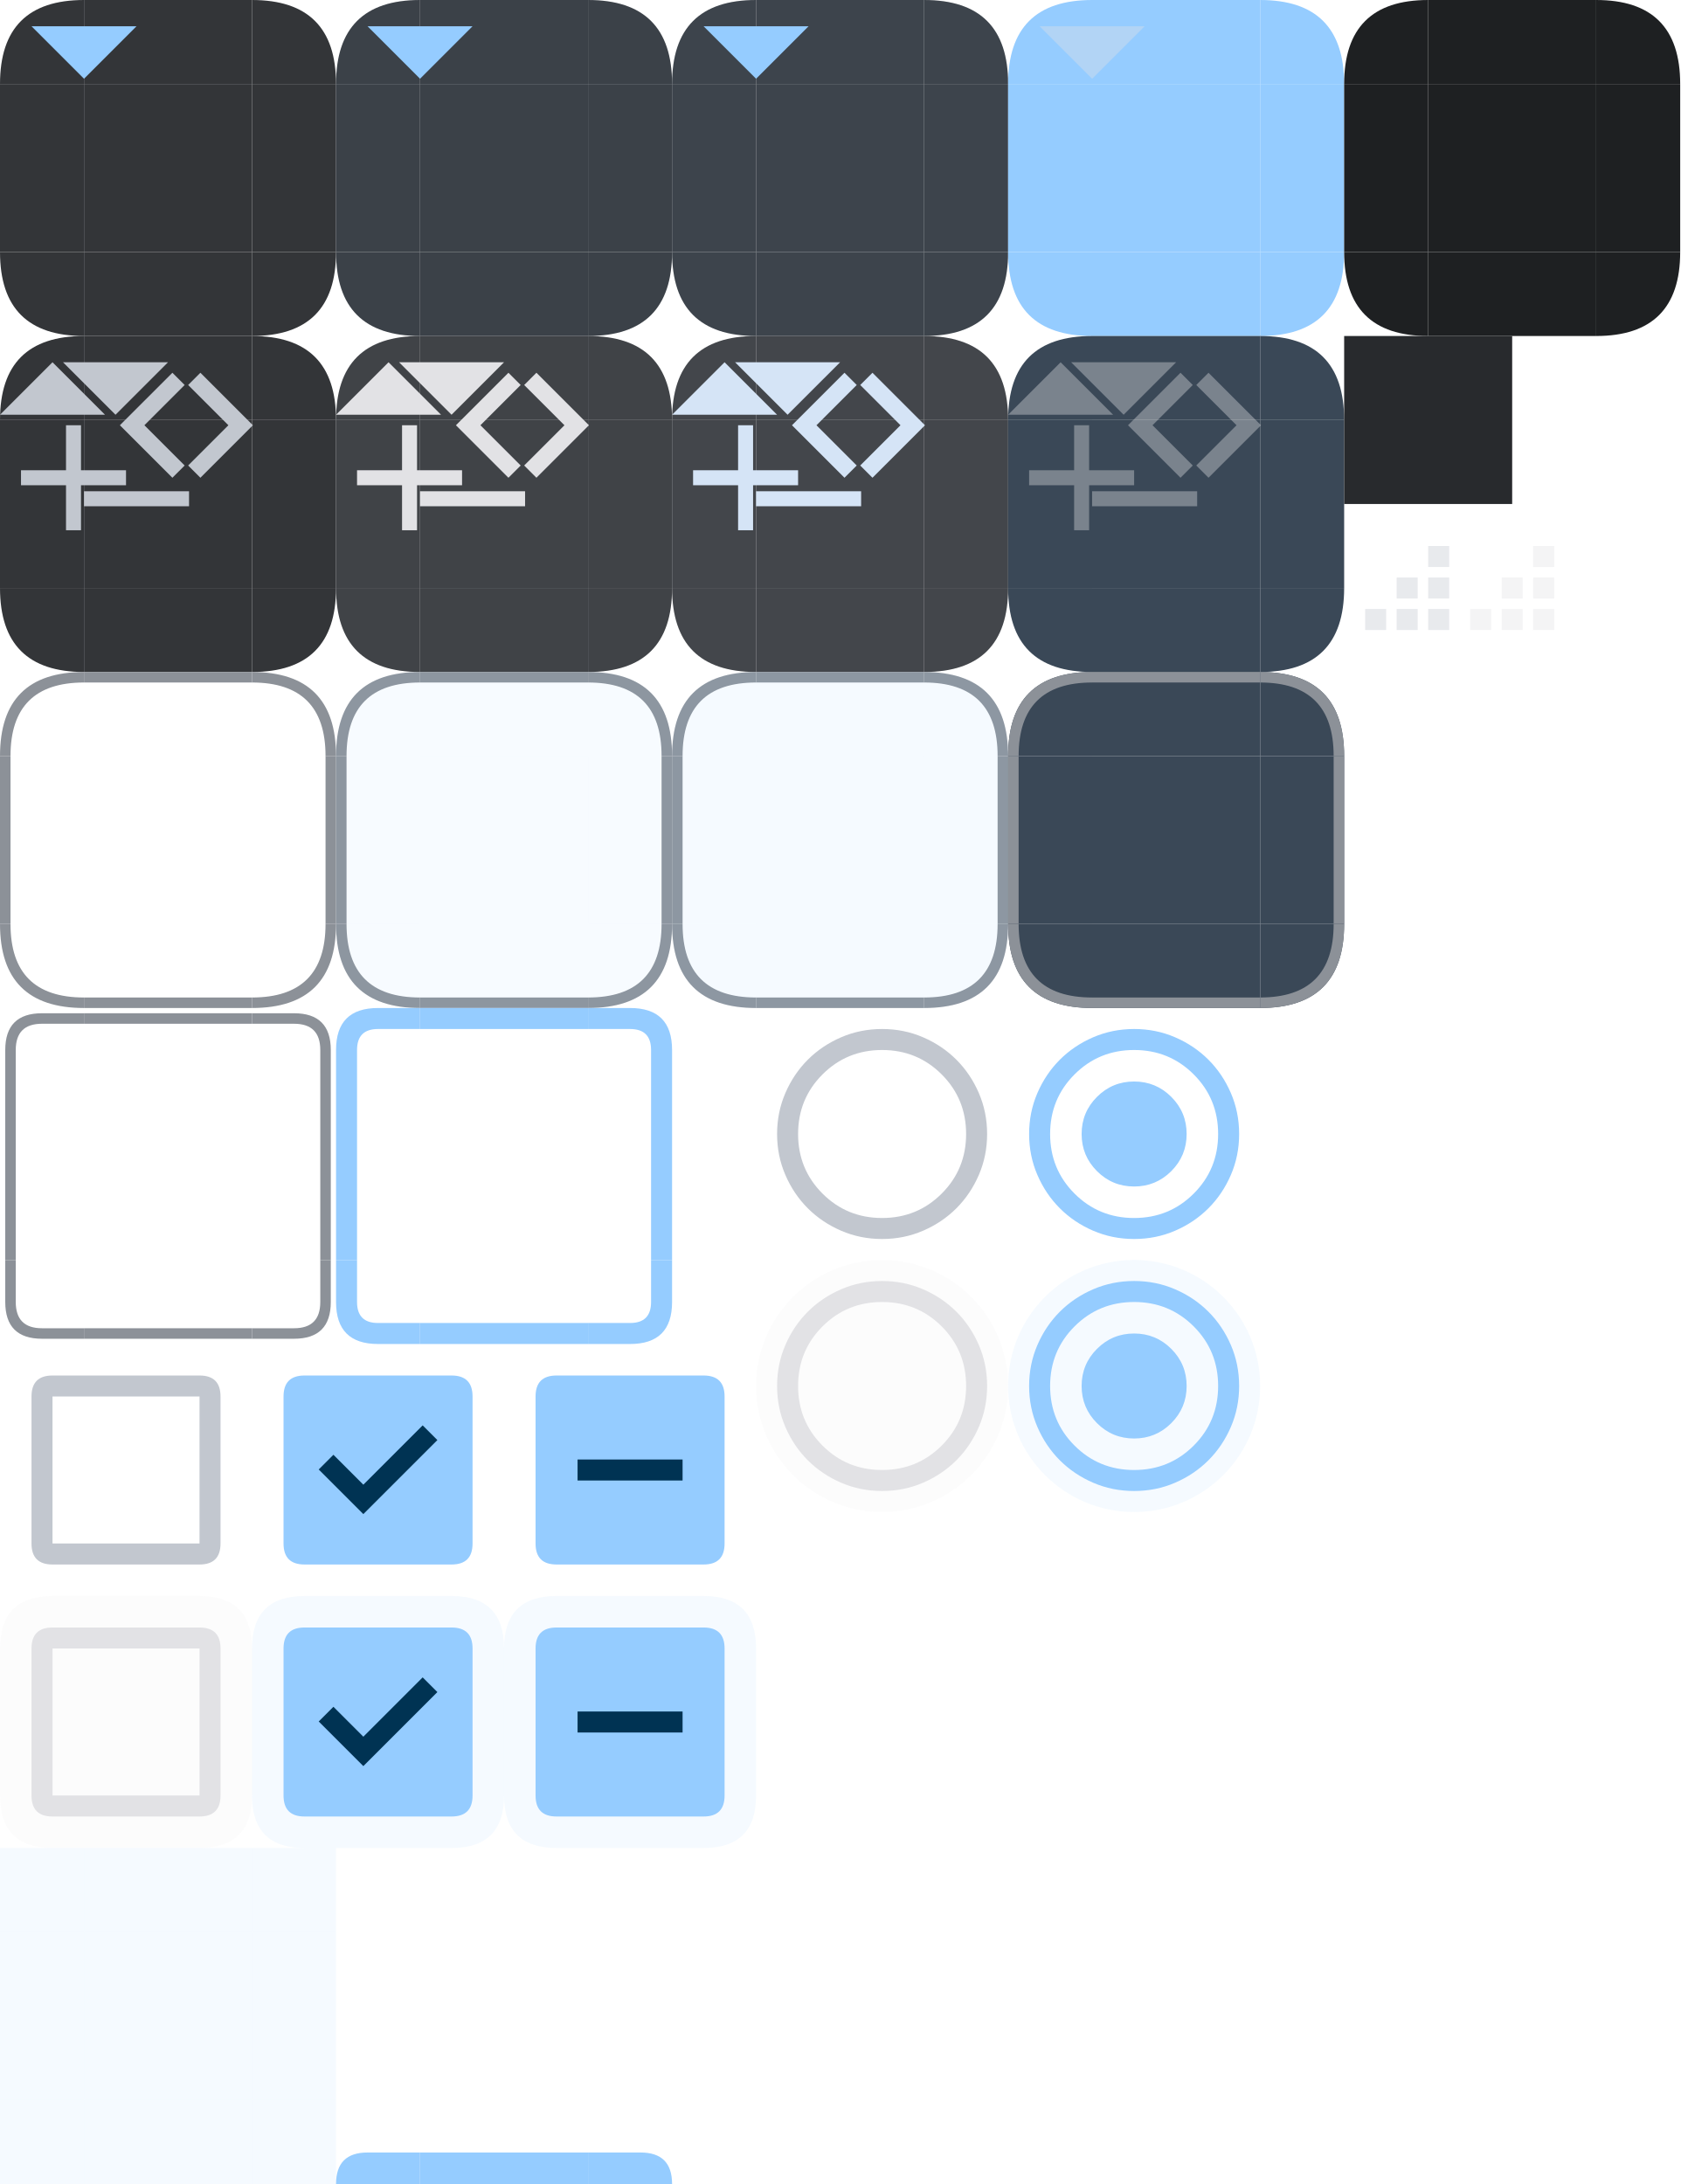
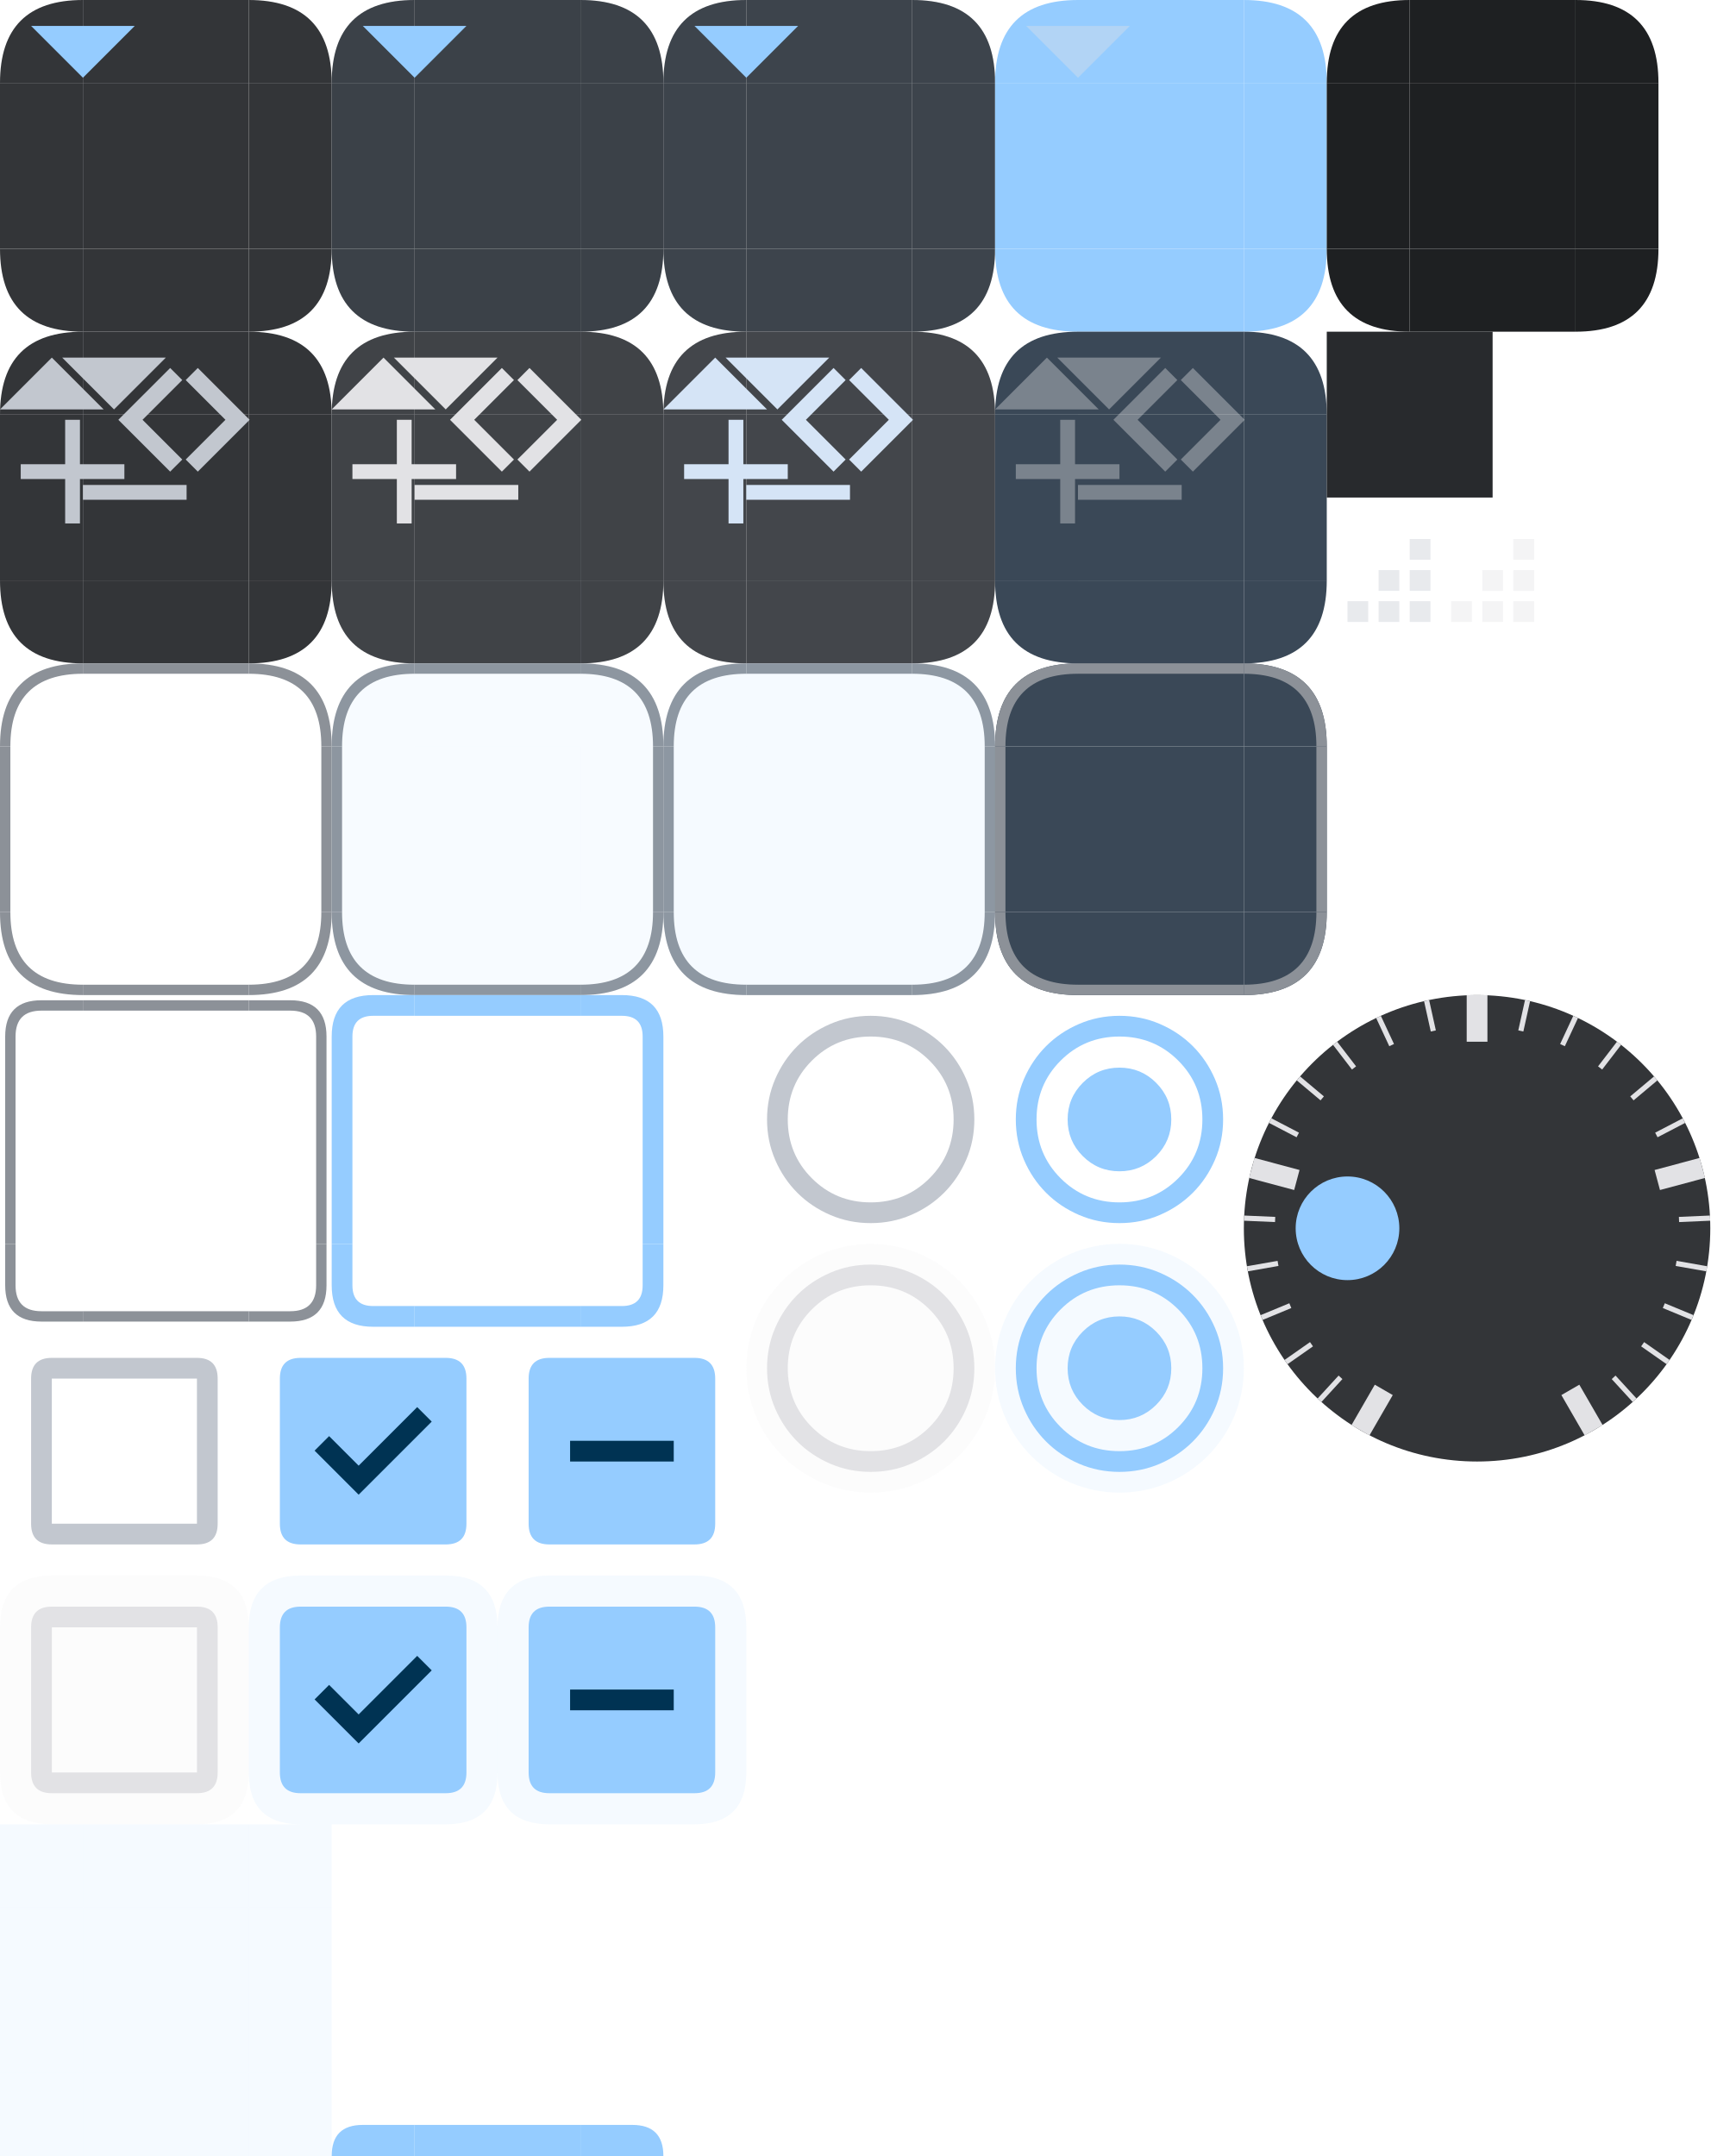
- <svg xmlns="http://www.w3.org/2000/svg" width="160" height="208" viewBox="0 0 160 208">
+ <svg xmlns="http://www.w3.org/2000/svg" width="165" height="208" viewBox="0 0 165 208">
  <defs>
    <style>
      .pri {
        fill: #95ccff;
      }

      .on-pri {
        fill: #003353;
      }

      .sec-cont {
        fill: #3a4857;
      }

      .on-sec-cont {
        fill: #d5e4f6;
      }

      .surf {
        fill: #121416
      }

      .surf-cont {
        fill: #1e2022;
      }

      .surf-cont-high {
        fill: #282a2d;
      }

      .surf-cont-highest {
        fill: #333538;
      }

      .on-surf {
        fill: #e2e2e5;
      }

      .on-surf-var {
        fill: #c2c7cf;
      }

      .outline {
        fill: #8c9198;
      }

      .outline-var {
        fill: #42474e
      }

      .disabled-back {
        fill: #e2e2e5;
        opacity: 0.12;
      }

      .disabled-text {
        fill: #e2e2e5;
        opacity: 0.38;
      }
    </style>
    <path id="r-8-tl" d="M 0,8 q 0,-8 8,-8 v 8 Z" />
    <rect id="sq-8-tl" width="8" height="8" />
    <rect id="sq-8-t" width="16" height="8" x="8" />
    <path id="r-8-tr" d="M 32,8 q 0,-8 -8,-8 v 8 Z" />
    <rect id="sq-8-tr" width="8" height="8" x="24" />
    <rect id="sq-8-l" width="8" height="16" y="8" />
    <rect id="sq-8-c" width="16" height="16" x="8" y="8" />
    <rect id="sq-8-r" width="8" height="16" x="24" y="8" />
    <path id="r-8-bl" d="M 0,24 q 0,8 8,8 v -8 Z" />
    <rect id="sq-8-bl" width="8" height="8" y="24" />
    <rect id="sq-8-b" width="16" height="8" x="8" y="24" />
    <path id="r-8-br" d="M 32,24 q 0,8 -8,8 v -8 Z" />
    <rect id="sq-8-br" width="8" height="8" x="24" y="24" />
    <rect id="icon-box" width="10" height="10" opacity="0" />
    <path id="add" d="M 4.286,5.714 H 0 V 4.286 H 4.286 V 0 H 5.714 V 4.286 H 10 V 5.714 H 5.714 V 10 H 4.286 Z" />
    <path id="down" d="M 5,7.5 0,2.5 h 10 z" />
    <path id="left" d="M 6.917,10 1.917,5 6.917,0 8.084,1.166 l -3.834,3.834 3.834,3.834 z" />
    <path id="minus" d="M -0.002,5.715 V 4.286 H 10.002 v 1.429 z" />
    <path id="right" d="M 5.75,5 1.917,1.167 3.083,0 l 5,5 -5,5 -1.167,-1.167 z" />
    <path id="up" d="m 0,7.5 5,-5 5,5 z" />
    <path id="radio-unchk" d="M 12,22 Q 9.925,22 8.1,21.213 6.275,20.425 4.925,19.075 3.575,17.725 2.788,15.9 2,14.075 2,12 2,9.925 2.788,8.1 3.575,6.275 4.925,4.925 6.275,3.575 8.1,2.788 9.925,2 12,2 14.075,2 15.9,2.788 17.725,3.575 19.075,4.925 20.425,6.275 21.213,8.1 22,9.925 22,12 q 0,2.075 -0.788,3.9 -0.788,1.825 -2.138,3.175 -1.35,1.35 -3.175,2.138 Q 14.075,22 12,22 Z m 0,-2 q 3.35,0 5.675,-2.325 Q 20,15.35 20,12 20,8.65 17.675,6.325 15.35,4 12,4 8.65,4 6.325,6.325 4,8.65 4,12 4,15.35 6.325,17.675 8.65,20 12,20 Z m 0,-8 z" />
    <path id="radio-chk" d="m 12,17 q 2.075,0 3.538,-1.463 Q 17,14.075 17,12 17,9.925 15.538,8.463 14.075,7 12,7 9.925,7 8.463,8.463 7,9.925 7,12 7,14.075 8.463,15.538 9.925,17 12,17 Z m 0,5 Q 9.925,22 8.1,21.213 6.275,20.425 4.925,19.075 3.575,17.725 2.788,15.9 2,14.075 2,12 2,9.925 2.788,8.1 3.575,6.275 4.925,4.925 6.275,3.575 8.1,2.788 9.925,2 12,2 14.075,2 15.9,2.788 17.725,3.575 19.075,4.925 20.425,6.275 21.213,8.1 22,9.925 22,12 q 0,2.075 -0.788,3.9 -0.788,1.825 -2.138,3.175 -1.35,1.35 -3.175,2.138 Q 14.075,22 12,22 Z m 0,-2 q 3.35,0 5.675,-2.325 Q 20,15.35 20,12 20,8.65 17.675,6.325 15.35,4 12,4 8.65,4 6.325,6.325 4,8.65 4,12 4,15.35 6.325,17.675 8.65,20 12,20 Z m 0,-8 z" />
    <path id="chk-box-frame" d="M 3,5 q 0,-2 2,-2 h 14 q 2,0, 2,2 v 14 q 0,2 -2,2 h -14 q -2,0 -2,-2 v -14 h 2 v 14 h 14 v -14 h -14 v 14 h -2 Z" />
    <path id="chk-box-back" d="M 0,5 q 0,-5 5,-5 h 14 q 5,0 5,5 v 14 q 0,5 -5,5 h -14 q -5,0 -5,-5 Z" />
    <path id="chk-box-chk" d="m 10.6,16.2 7.05,-7.05 -1.4,-1.4 -5.65,5.65 -2.85,-2.85 -1.4,1.4 z" />
    <path id="chk-box-box" d="M 3,5 q 0,-2 2,-2 h 14 q 2,0, 2,2 v 14 q 0,2 -2,2 h -14 q -2,0 -2,-2 Z" />
    <path id="chk-box-dash" d="M 7,13 H 17 V 11 H 7 Z " />
    <path id="sizegrip" d="M 2,10 h 2 v 2 h -2 v -2 z m 3,0 h 2 v 2 h -2 v -2 z m 3,0 h 2 v 2 h -2 v -2 z m -3,-3 h 2 v 2 h -2 v -2 z m 3,0 h 2 v 2 h -2 v -2 z m 0,-3 h 2 v 2 h -2 v -2 z" />
  </defs>
  <g id="button-group">
    <g id="button-normal-group">
      <use id="button-normal-topleft" href="#r-8-tl" class="surf-cont-highest" />
      <use id="button-normal-top" href="#sq-8-t" class="surf-cont-highest" />
      <use id="button-normal-topright" href="#r-8-tr" class="surf-cont-highest" />
      <use id="button-normal-left" href="#sq-8-l" class="surf-cont-highest" />
      <use id="button-normal" href="#sq-8-c" class="surf-cont-highest" />
      <use id="button-normal-right" href="#sq-8-r" class="surf-cont-highest" />
      <use id="button-normal-bottomleft" href="#r-8-bl" class="surf-cont-highest" />
      <use id="button-normal-bottom" href="#sq-8-b" class="surf-cont-highest" />
      <use id="button-normal-bottomright" href="#r-8-br" class="surf-cont-highest" />
      <g id="ar-1-down-normal" transform="translate(3)">
        <use href="#icon-box" />
        <use href="#down" class="pri" />
      </g>
    </g>
    <g id="button-focused-group" transform="translate(32)">
      <g id="button-focused-topleft">
        <use href="#button-normal-topleft" />
        <use href="#r-8-tl" class="pri" opacity="0.08" />
      </g>
      <g id="button-focused-top">
        <use href="#button-normal-top" />
        <use href="#sq-8-t" class="pri" opacity="0.08" />
      </g>
      <g id="button-focused-topright">
        <use href="#button-normal-topright" />
        <use href="#r-8-tr" class="pri" opacity="0.08" />
      </g>
      <g id="button-focused-left">
        <use href="#button-normal-left" />
        <use href="#sq-8-l" class="pri" opacity="0.08" />
      </g>
      <g id="button-focused">
        <use href="#button-normal" />
        <use href="#sq-8-c" class="pri" opacity="0.08" />
      </g>
      <g id="button-focused-right">
        <use href="#button-normal-right" />
        <use href="#sq-8-r" class="pri" opacity="0.08" />
      </g>
      <g id="button-focused-bottomleft">
        <use href="#button-normal-bottomleft" />
        <use href="#r-8-bl" class="pri" opacity="0.08" />
      </g>
      <g id="button-focused-bottom">
        <use href="#button-normal-bottom" />
        <use href="#sq-8-b" class="pri" opacity="0.08" />
      </g>
      <g id="button-focused-bottomright">
        <use href="#button-normal-bottomright" />
        <use href="#r-8-br" class="pri" opacity="0.08" />
      </g>
      <g id="ar-1-down-focused" transform="translate(3)">
        <use href="#icon-box" />
        <use href="#down" class="pri" />
      </g>
    </g>
    <g id="button-pressed-group" transform="translate(64)">
      <g id="button-pressed-topleft">
        <use href="#button-normal-topleft" />
        <use href="#r-8-tl" class="pri" opacity="0.1" />
      </g>
      <g id="button-pressed-top">
        <use href="#button-normal-top" />
        <use href="#sq-8-t" class="pri" opacity="0.1" />
      </g>
      <g id="button-pressed-topright">
        <use href="#button-normal-topright" />
        <use href="#r-8-tr" class="pri" opacity="0.1" />
      </g>
      <g id="button-pressed-left">
        <use href="#button-normal-left" />
        <use href="#sq-8-l" class="pri" opacity="0.1" />
      </g>
      <g id="button-pressed">
        <use href="#button-normal" />
        <use href="#sq-8-c" class="pri" opacity="0.1" />
      </g>
      <g id="button-pressed-right">
        <use href="#button-normal-right" />
        <use href="#sq-8-r" class="pri" opacity="0.1" />
      </g>
      <g id="button-pressed-bottomleft">
        <use href="#button-normal-bottomleft" />
        <use href="#r-8-bl" class="pri" opacity="0.1" />
      </g>
      <g id="button-pressed-bottom">
        <use href="#button-normal-bottom" />
        <use href="#sq-8-b" class="pri" opacity="0.1" />
      </g>
      <g id="button-pressed-bottomright">
        <use href="#button-normal-bottomright" />
        <use href="#r-8-br" class="pri" opacity="0.1" />
      </g>
      <g id="ar-1-down-pressed" transform="translate(3)">
        <use href="#icon-box" />
        <use href="#down" class="pri" />
      </g>
    </g>
    <g id="button-toggled-group" transform="translate(96)">
      <use id="button-toggled-topleft" href="#r-8-tl" class="pri" />
      <use id="button-toggled-top" href="#sq-8-t" class="pri" />
      <use id="button-toggled-topright" href="#r-8-tr" class="pri" />
      <use id="button-toggled-left" href="#sq-8-l" class="pri" />
      <use id="button-toggled" href="#sq-8-c" class="pri" />
      <use id="button-toggled-right" href="#sq-8-r" class="pri" />
      <use id="button-toggled-bottomleft" href="#r-8-bl" class="pri" />
      <use id="button-toggled-bottom" href="#sq-8-b" class="pri" />
      <use id="button-toggled-bottomright" href="#r-8-br" class="pri" />
      <g id="ar-1-down-disabled" transform="translate(3)">
        <use href="#icon-box" />
        <use href="#down" class="disabled-text" />
      </g>
    </g>
    <rect id="button-default-indicator" width="5" height="5" opacity="0" />
  </g>
  <g id="tool-button-group" transform="translate(0,32)">
    <g id="tool-button-normal-group">
      <use id="tool-button-normal-topleft" href="#r-8-tl" class="surf-cont-highest" />
      <use id="tool-button-normal-top" href="#sq-8-t" class="surf-cont-highest" />
      <use id="tool-button-normal-topright" href="#r-8-tr" class="surf-cont-highest" />
      <use id="tool-button-normal-left" href="#sq-8-l" class="surf-cont-highest" />
      <use id="tool-button-normal" href="#sq-8-c" class="surf-cont-highest" />
      <use id="tool-button-normal-right" href="#sq-8-r" class="surf-cont-highest" />
      <use id="tool-button-normal-bottomleft" href="#r-8-bl" class="surf-cont-highest" />
      <use id="tool-button-normal-bottom" href="#sq-8-b" class="surf-cont-highest" />
      <use id="tool-button-normal-bottomright" href="#r-8-br" class="surf-cont-highest" />
      <g id="arrow-up-normal">
        <use href="#icon-box" />
        <use href="#up" class="on-surf-var" />
      </g>
      <g id="arrow-down-normal" transform="translate(6,0)">
        <use href="#icon-box" />
        <use href="#down" class="on-surf-var" />
      </g>
      <g id="arrow-left-normal" transform="translate(9.5,3.5)">
        <use href="#icon-box" />
        <use href="#left" class="on-surf-var" />
      </g>
      <g id="arrow-right-normal" transform="translate(16,3.5)">
        <use href="#icon-box" />
        <use href="#right" class="on-surf-var" />
      </g>
      <g id="arrow-add-normal" transform="translate(2,8.5)">
        <use href="#icon-box" />
        <use href="#add" class="on-surf-var" />
      </g>
      <g id="arrow-minus-normal" transform="translate(8,10.5)">
        <use href="#icon-box" />
        <use href="#minus" class="on-surf-var" />
      </g>
    </g>
    <g id="tool-button-focused-group" transform="translate(32)">
      <g id="tool-button-focused-topleft">
        <use href="#button-normal-topleft" />
        <use href="#r-8-tl" class="on-sec-cont" opacity="0.08" />
      </g>
      <g id="tool-button-focused-top">
        <use href="#button-normal-top" />
        <use href="#sq-8-t" class="on-sec-cont" opacity="0.08" />
      </g>
      <g id="tool-button-focused-topright">
        <use href="#button-normal-topright" />
        <use href="#r-8-tr" class="on-sec-cont" opacity="0.08" />
      </g>
      <g id="tool-button-focused-left">
        <use href="#button-normal-left" />
        <use href="#sq-8-l" class="on-sec-cont" opacity="0.08" />
      </g>
      <g id="tool-button-focused">
        <use href="#button-normal" />
        <use href="#sq-8-c" class="on-sec-cont" opacity="0.08" />
      </g>
      <g id="tool-button-focused-right">
        <use href="#button-normal-right" />
        <use href="#sq-8-r" class="on-sec-cont" opacity="0.08" />
      </g>
      <g id="tool-button-focused-bottomleft">
        <use href="#button-normal-bottomleft" />
        <use href="#r-8-bl" class="on-sec-cont" opacity="0.08" />
      </g>
      <g id="tool-button-focused-bottom">
        <use href="#button-normal-bottom" />
        <use href="#sq-8-b" class="on-sec-cont" opacity="0.08" />
      </g>
      <g id="tool-button-focused-bottomright">
        <use href="#button-normal-bottomright" />
        <use href="#r-8-br" class="on-sec-cont" opacity="0.08" />
      </g>
      <g id="arrow-up-focused">
        <use href="#icon-box" />
        <use href="#up" class="on-surf" />
      </g>
      <g id="arrow-down-focused" transform="translate(6)">
        <use href="#icon-box" />
        <use href="#down" class="on-surf" />
      </g>
      <g id="arrow-left-focused" transform="translate(9.5,3.5)">
        <use href="#icon-box" />
        <use href="#left" class="on-surf" />
      </g>
      <g id="arrow-right-focused" transform="translate(16,3.5)">
        <use href="#icon-box" />
        <use href="#right" class="on-surf" />
      </g>
      <g id="arrow-add-focused" transform="translate(2,8.5)">
        <use href="#icon-box" />
        <use href="#add" class="on-surf" />
      </g>
      <g id="arrow-minus-focused" transform="translate(8,10.5)">
        <use href="#icon-box" />
        <use href="#minus" class="on-surf" />
      </g>
    </g>
    <g id="tool-button-pressed-group" transform="translate(64)">
      <g id="tool-button-pressed-topleft">
        <use href="#button-normal-topleft" />
        <use href="#r-8-tl" class="on-sec-cont" opacity="0.1" />
      </g>
      <g id="tool-button-pressed-top">
        <use href="#button-normal-top" />
        <use href="#sq-8-t" class="on-sec-cont" opacity="0.1" />
      </g>
      <g id="tool-button-pressed-topright">
        <use href="#button-normal-topright" />
        <use href="#r-8-tr" class="on-sec-cont" opacity="0.1" />
      </g>
      <g id="tool-button-pressed-left">
        <use href="#button-normal-left" />
        <use href="#sq-8-l" class="on-sec-cont" opacity="0.1" />
      </g>
      <g id="tool-button-pressed">
        <use href="#button-normal" />
        <use href="#sq-8-c" class="on-sec-cont" opacity="0.1" />
      </g>
      <g id="tool-button-pressed-right">
        <use href="#button-normal-right" />
        <use href="#sq-8-r" class="on-sec-cont" opacity="0.1" />
      </g>
      <g id="tool-button-pressed-bottomleft">
        <use href="#button-normal-bottomleft" />
        <use href="#r-8-bl" class="on-sec-cont" opacity="0.1" />
      </g>
      <g id="tool-button-pressed-bottom">
        <use href="#button-normal-bottom" />
        <use href="#sq-8-b" class="on-sec-cont" opacity="0.1" />
      </g>
      <g id="tool-button-pressed-bottomright">
        <use href="#button-normal-bottomright" />
        <use href="#r-8-br" class="on-sec-cont" opacity="0.1" />
      </g>
      <g id="arrow-up-pressed">
        <use href="#icon-box" />
        <use href="#up" class="on-sec-cont" />
      </g>
      <g id="arrow-down-pressed" transform="translate(6)">
        <use href="#icon-box" />
        <use href="#down" class="on-sec-cont" />
      </g>
      <g id="arrow-left-pressed" transform="translate(9.5,3.5)">
        <use href="#icon-box" />
        <use href="#left" class="on-sec-cont" />
      </g>
      <g id="arrow-right-pressed" transform="translate(16,3.5)">
        <use href="#icon-box" />
        <use href="#right" class="on-sec-cont" />
      </g>
      <g id="arrow-add-pressed" transform="translate(2,8.5)">
        <use href="#icon-box" />
        <use href="#add" class="on-sec-cont" />
      </g>
      <g id="arrow-minus-pressed" transform="translate(8,10.5)">
        <use href="#icon-box" />
        <use href="#minus" class="on-sec-cont" />
      </g>
    </g>
    <g id="tool-button-toggled-group" transform="translate(96)">
      <use id="tool-button-toggled-topleft" href="#r-8-tl" class="sec-cont" />
      <use id="tool-button-toggled-top" href="#sq-8-t" class="sec-cont" />
      <use id="tool-button-toggled-topright" href="#r-8-tr" class="sec-cont" />
      <use id="tool-button-toggled-left" href="#sq-8-l" class="sec-cont" />
      <use id="tool-button-toggled" href="#sq-8-c" class="sec-cont" />
      <use id="tool-button-toggled-right" href="#sq-8-r" class="sec-cont" />
      <use id="tool-button-toggled-bottomleft" href="#r-8-bl" class="sec-cont" />
      <use id="tool-button-toggled-bottom" href="#sq-8-b" class="sec-cont" />
      <use id="tool-button-toggled-bottomright" href="#r-8-br" class="sec-cont" />
      <g id="arrow-up-disabled">
        <use href="#icon-box" />
        <use href="#up" class="disabled-text" />
      </g>
      <g id="arrow-down-disabled" transform="translate(6)">
        <use href="#icon-box" />
        <use href="#down" class="disabled-text" />
      </g>
      <g id="arrow-left-disabled" transform="translate(9.5,3.5)">
        <use href="#icon-box" />
        <use href="#left" class="disabled-text" />
      </g>
      <g id="arrow-right-disabled" transform="translate(16,3.5)">
        <use href="#icon-box" />
        <use href="#right" class="disabled-text" />
      </g>
      <g id="arrow-add-disabled" transform="translate(2,8.5)">
        <use href="#icon-box" />
        <use href="#add" class="disabled-text" />
      </g>
      <g id="arrow-minus-disabled" transform="translate(8,10.5)">
        <use href="#icon-box" />
        <use href="#minus" class="disabled-text" />
      </g>
    </g>
  </g>
  <g id="toolbar-button-group" transform="translate(0,60)">
    <g id="toolbar-button-normal-group">
      <g id="toolbar-button-normal-topleft">
        <rect id="toolbar-button-normal-topleft-1" width="8" height="12" opacity="0" />
        <path id="toolbar-button-normal-topleft-2" d="M 0,12 q 0,-8 8,-8 v 1 q -7,0 -7,7 h -1 z" class="outline" />
      </g>
      <g id="toolbar-button-normal-top">
        <rect id="toolbar-button-normal-top-1" width="16" height="12" x="8" opacity="0" />
        <rect id="toolbar-button-normal-top-2" width="16" height="1" x="8" y="4" class="outline" />
      </g>
      <g id="toolbar-button-normal-topright">
        <rect id="toolbar-button-normal-topright-1" width="8" height="12" x="24" opacity="0" />
        <path id="toolbar-button-normal-topright-2" d="M 32,12 q 0,-8 -8,-8 v 1 q 7,0 7,7 h 1 z" class="outline" />
      </g>
      <g id="toolbar-button-normal-left">
        <use href="#sq-8-l" y="4" opacity="0" />
        <rect id="toolbar-button-normal-left-1" width="1" height="16" x="0" y="12" class="outline" />
      </g>
      <use id="toolbar-button-normal" href="#sq-8-c" y="4" opacity="0" />
      <g id="toolbar-button-normal-right">
        <use href="#sq-8-r" y="4" opacity="0" />
        <rect id="toolbar-button-normal-right-1" width="1" height="16" x="31" y="12" class="outline" />
      </g>
      <g id="toolbar-button-normal-bottomleft">
        <rect id="toolbar-button-normal-bottomleft-1" width="8" height="12" x="0" y="28" opacity="0" />
        <path id="toolbar-button-normal-bottomleft-2" d="M 0,28 q 0,8 8,8 v -1 q -7,0 -7,-7 h -1 z" class="outline" />
      </g>
      <g id="toolbar-button-normal-bottom">
        <rect id="toolbar-button-normal-bottom-1" width="16" height="12" x="8" y="28" opacity="0" />
        <rect id="toolbar-button-normal-bottom-2" width="16" height="1" x="8" y="35" class="outline" />
      </g>
      <g id="toolbar-button-normal-bottomright">
        <rect id="toolbar-button-normal-bottomright-1" width="8" height="12" x="24" y="28" opacity="0" />
        <path id="toolbar-button-normal-bottomright-2" d="M 32,28 q 0,8 -8,8 v -1 q 7,0 7,-7 h 1 z" class="outline" />
      </g>
    </g>
    <g id="toolbar-button-focused-group" transform="translate(32)">
      <g id="toolbar-button-focused-topleft">
        <use href="#toolbar-button-normal-topleft" />
        <use href="#r-8-tl" y="4" class="pri" opacity="0.08" />
      </g>
      <g id="toolbar-button-focused-top">
        <use href="#toolbar-button-normal-top" />
        <use href="#sq-8-t" y="4" class="pri" opacity="0.08" />
      </g>
      <g id="toolbar-button-focused-topright">
        <use href="#toolbar-button-normal-topright" />
        <use href="#r-8-tr" y="4" class="pri" opacity="0.08" />
      </g>
      <g id="toolbar-button-focused-left">
        <use href="#toolbar-button-normal-left" />
        <use href="#sq-8-l" y="4" class="pri" opacity="0.08" />
      </g>
      <g id="toolbar-button-focused">
        <use href="#toolbar-button-normal" />
        <use href="#sq-8-c" y="4" class="pri" opacity="0.08" />
      </g>
      <g id="toolbar-button-focused-right">
        <use href="#toolbar-button-normal-right" />
        <use href="#sq-8-r" y="4" class="pri" opacity="0.08" />
      </g>
      <g id="toolbar-button-focused-bottomleft">
        <use href="#toolbar-button-normal-bottomleft" />
        <use href="#r-8-bl" y="4" class="pri" opacity="0.08" />
      </g>
      <g id="toolbar-button-focused-bottom">
        <use href="#toolbar-button-normal-bottom" />
        <use href="#sq-8-b" y="4" class="pri" opacity="0.08" />
      </g>
      <g id="toolbar-button-focused-bottomright">
        <use href="#toolbar-button-normal-bottomright" />
        <use href="#r-8-br" y="4" class="pri" opacity="0.08" />
      </g>
    </g>
    <g id="toolbar-button-pressed-group" transform="translate(64)">
      <g id="toolbar-button-pressed-topleft">
        <use href="#toolbar-button-normal-topleft" />
        <use href="#r-8-tl" y="4" class="pri" opacity="0.1" />
      </g>
      <g id="toolbar-button-pressed-top">
        <use href="#toolbar-button-normal-top" />
        <use href="#sq-8-t" y="4" class="pri" opacity="0.1" />
      </g>
      <g id="toolbar-button-pressed-topright">
        <use href="#toolbar-button-normal-topright" />
        <use href="#r-8-tr" y="4" class="pri" opacity="0.1" />
      </g>
      <g id="toolbar-button-pressed-left">
        <use href="#toolbar-button-normal-left" />
        <use href="#sq-8-l" y="4" class="pri" opacity="0.1" />
      </g>
      <g id="toolbar-button-pressed">
        <use href="#toolbar-button-normal" />
        <use href="#sq-8-c" y="4" class="pri" opacity="0.1" />
      </g>
      <g id="toolbar-button-pressed-right">
        <use href="#toolbar-button-normal-right" />
        <use href="#sq-8-r" y="4" class="pri" opacity="0.1" />
      </g>
      <g id="toolbar-button-pressed-bottomleft">
        <use href="#toolbar-button-normal-bottomleft" />
        <use href="#r-8-bl" y="4" class="pri" opacity="0.1" />
      </g>
      <g id="toolbar-button-pressed-bottom">
        <use href="#toolbar-button-normal-bottom" />
        <use href="#sq-8-b" y="4" class="pri" opacity="0.1" />
      </g>
      <g id="toolbar-button-pressed-bottomright">
        <use href="#toolbar-button-normal-bottomright" />
        <use href="#r-8-br" y="4" class="pri" opacity="0.1" />
      </g>
    </g>
    <g id="toolbar-button-toggled-group" transform="translate(96)">
      <g id="toolbar-button-toggled-topleft">
        <use href="#toolbar-button-normal-topleft-1" />
        <use href="#r-8-tl" y="4" class="sec-cont" />
        <use href="#toolbar-button-normal-topleft-2" />
      </g>
      <g id="toolbar-button-toggled-top">
        <use href="#toolbar-button-normal-top-1" />
        <use href="#sq-8-t" y="4" class="sec-cont" />
        <use href="#toolbar-button-normal-top-2" />
      </g>
      <g id="toolbar-button-toggled-topright">
        <use href="#toolbar-button-normal-topright-1" />
        <use href="#r-8-tr" y="4" class="sec-cont" />
        <use href="#toolbar-button-normal-topright-2" />
      </g>
      <g id="toolbar-button-toggled-left">
        <use href="#sq-8-l" y="4" class="sec-cont" />
        <use href="#toolbar-button-normal-left-1" />
      </g>
      <use id="toolbar-button-toggled" href="#sq-8-c" y="4" class="sec-cont" />
      <g id="toolbar-button-toggled-right">
        <use href="#sq-8-r" y="4" class="sec-cont" />
        <use href="#toolbar-button-normal-right-1" />
      </g>
      <g id="toolbar-button-toggled-bottomleft">
        <use href="#toolbar-button-normal-bottomleft-1" />
        <use href="#r-8-bl" y="4" class="sec-cont" />
        <use href="#toolbar-button-normal-bottomleft-2" />
      </g>
      <g id="toolbar-button-toggled-bottom">
        <use href="#toolbar-button-normal-bottom-1" />
        <use href="#sq-8-t" y="28" class="sec-cont" />
        <use href="#toolbar-button-normal-bottom-2" />
      </g>
      <g id="toolbar-button-toggled-bottomright">
        <use href="#toolbar-button-normal-bottomright-1" />
        <use href="#r-8-br" y="4" class="sec-cont" />
        <use href="#toolbar-button-normal-bottomright-2" />
      </g>
    </g>
  </g>
  <g id="lineedit-group" transform="translate(0,96)">
    <g id="lineedit-normal-group">
      <g id="lineedit-normal-topleft">
        <rect id="lineedit-normal-topleft-1" width="8" height="8" x="0" y="0" opacity="0" />
        <path d="M 0.5,4 q 0,-3.5 3.5,-3.5 h 4 v 1 h -4 q -2.5,0 -2.5,2.5 v 4 h -1 Z" class="outline" />
      </g>
      <g id="lineedit-normal-top">
        <rect id="lineedit-normal-top-1" width="16" height="8" x="8" y="0" opacity="0" />
        <rect id="lineedit-normal-top-2" width="16" height="1" x="8" y="0.5" class="outline" />
      </g>
      <g id="lineedit-normal-topright">
        <use href="#lineedit-normal-topleft-1" x="24" />
        <path d="M 31.5,4 q 0,-3.5 -3.5,-3.5 h -4 v 1 h 4 q 2.5,0 2.5,2.5 v 4 h 1 Z" class="outline" />
      </g>
      <g id="lineedit-normal-left">
        <rect id="lineedit-normal-left-1" width="8" height="16" x="0" y="8" opacity="0" />
        <rect id="lineedit-normal-left-2" width="1" height="16" x="0.5" y="8" class="outline" />
      </g>
      <g id="lineedit-normal-right">
        <use href="#lineedit-normal-left-1" x="24" />
        <use href="#lineedit-normal-left-2" x="30" />
      </g>
      <g id="lineedit-normal-bottomleft">
        <use href="#lineedit-normal-topleft-1" x="0" y="24" />
        <path d="M 0.5,28 q 0,3.5 3.5,3.5 h 4 v -1 h -4 q -2.5,0 -2.5,-2.5 v -4 h -1 Z" class="outline" />
      </g>
      <g id="lineedit-normal-bottom">
        <use href="#lineedit-normal-top-1" y="24" />
        <use href="#lineedit-normal-top-2" y="30" />
      </g>
      <g id="lineedit-normal-bottomright">
        <use href="#lineedit-normal-topleft-1" x="24" y="24" />
        <path d="M 31.5,28 q 0,3.5 -3.5,3.5 h -4 v -1 h 4 q 2.5,0 2.5,-2.5 v -4 h 1 Z" class="outline" />
      </g>
    </g>
    <g id="lineedit-focused-group" transform="translate(32,0)">
      <path id="lineedit-focused-topleft" d="M 0,4 q 0,-4 4,-4 h 4 v 2 h -4 q -2,0 -2,2 v 4 h -2 Z" class="pri" />
      <g id="lineedit-focused-top">
        <use href="#lineedit-normal-top-1" />
        <rect id="lineedit-focused-top-1" width="16" height="2" x="8" y="0" class="pri" />
      </g>
      <path id="lineedit-focused-topright" d="M 32,4 q 0,-4 -4,-4 h -4 v 2 h 4 q 2,0 2,2 v 4 h 2 Z" class="pri" />
      <g id="lineedit-focused-left">
        <use href="#lineedit-normal-left-1" />
        <rect id="lineedit-focused-left-1" width="2" height="16" x="0" y="8" class="pri" />
      </g>
      <g id="lineedit-focused-right">
        <use href="#lineedit-normal-left-1" x="24" />
        <use href="#lineedit-focused-left-1" x="30" />
      </g>
      <path id="lineedit-focused-bottomleft" d="M 0,28 q 0,4 4,4 h 4 v -2 h -4 q -2,0 -2,-2 v -4 h -2 Z" class="pri" />
      <g id="lineedit-focused-bottom">
        <use href="#lineedit-normal-top-1" y="24" />
        <use href="#lineedit-focused-top-1" y="30" />
      </g>
      <path id="lineedit-focused-bottomright" d="M 32,28 q 0,4 -4,4 h -4 v -2 h 4 q 2,0 2,-2 v -4 h 2 Z" class="pri" />
    </g>
  </g>
  <g id="radio-group" transform="translate(72,96)">
    <g id="radio-normal">
      <circle cx="12" cy="12" r="12" opacity="0" />
      <use href="#radio-unchk" class="on-surf-var" />
    </g>
    <g id="radio-focused">
      <circle cx="12" cy="36" r="12" class="on-surf" opacity="0.1" />
      <use href="#radio-unchk" x="0" y="24" class="on-surf" />
    </g>
    <g id="radio-checked-normal">
      <circle cx="36" cy="12" r="12" opacity="0" />
      <use href="#radio-chk" x="24" y="0" class="pri" />
    </g>
    <g id="g100">
      <circle cx="36" cy="36" r="12" class="pri" opacity="0.1" />
      <use href="#radio-chk" x="24" y="24" class="pri" />
    </g>
  </g>
  <g id="checkbox-group" transform="translate(0,128)">
    <g id="checkbox-normal">
      <use href="#chk-box-back" x="0" y="0" opacity="0" />
      <use href="#chk-box-frame" x="0" y="0" class="on-surf-var" />
    </g>
    <g id="checkbox-focused">
      <use href="#chk-box-back" x="0" y="24" class="on-surf" opacity="0.1" />
      <use href="#chk-box-frame" x="0" y="24" class="on-surf" />
    </g>
    <g id="checkbox-checked-normal">
      <use href="#chk-box-back" x="24" y="0" opacity="0" />
      <use href="#chk-box-box" x="24" y="0" class="pri" />
      <use href="#chk-box-chk" x="24" y="0" class="on-pri" />
    </g>
    <g id="checkbox-checked-focused">
      <use href="#chk-box-back" x="24" y="24" class="pri" opacity="0.1" />
      <use href="#chk-box-box" x="24" y="24" class="pri" />
      <use href="#chk-box-chk" x="24" y="24" class="on-pri" />
    </g>
    <g id="checkbox-tristate-normal">
      <use href="#chk-box-back" x="48" y="0" opacity="0" />
      <use href="#chk-box-box" x="48" y="0" class="pri" />
      <use href="#chk-box-dash" x="48" y="0" class="on-pri" />
    </g>
    <g id="checkbox-tristate-focused">
      <use href="#chk-box-back" x="48" y="24" class="pri" opacity="0.1" />
      <use href="#chk-box-box" x="48" y="24" class="pri" />
      <use href="#chk-box-dash" x="48" y="24" class="on-pri" />
    </g>
  </g>
  <g id="common-group" transform="translate(128)">
    <use id="common-normal-topleft" href="#r-8-tl" class="surf-cont" />
    <use id="common-normal-top" href="#sq-8-t" class="surf-cont" />
    <use id="common-normal-topright" href="#r-8-tr" class="surf-cont" />
    <use id="common-normal-left" href="#sq-8-l" class="surf-cont" />
    <use id="common-normal" href="#sq-8-c" class="surf-cont" />
    <use id="common-normal-right" href="#sq-8-l" x="24" class="surf-cont" />
    <use id="common-normal-bottomleft" href="#r-8-bl" class="surf-cont" />
    <use id="common-normal-bottom" href="#sq-8-t" y="24" class="surf-cont" />
    <use id="common-normal-bottomright" href="#r-8-br" class="surf-cont" />
  </g>
  <g id="toolbar-group" transform="translate(128,32)">
    <use id="toolbar-normal" x="-8" y="-8" href="#sq-8-c" class="surf-cont-high" />
  </g>
  <g id="sizegrip-group" transform="translate(128,48)">
    <use id="sizegrip-normal" href="#sizegrip" class="on-surf-var" opacity="0.38" />
    <use id="sizegrip-focused" href="#sizegrip" x="10" class="on-surf" opacity="0.38" />
  </g>
  <g id="tab-group" transform="translate(0,176)">
    <use id="tab-normal-topleft" href="#sq-8-tl" opacity="0" />
    <use id="tab-normal-top" href="#sq-8-t" opacity="0" />
    <use id="tab-normal-topright" href="#sq-8-tr" opacity="0" />
    <use id="tab-normal-left" href="#sq-8-l" opacity="0" />
    <use id="tab-normal" href="#sq-8-c" opacity="0" />
    <use id="tab-normal-right" href="#sq-8-r" opacity="0" />
    <use id="tab-normal-bottomleft" href="#sq-8-bl" opacity="0" />
    <use id="tab-normal-bottom" href="#sq-8-b" opacity="0" />
    <use id="tab-normal-bottomright" href="#sq-8-br" opacity="0" />
    <use id="tab-focused-topleft" href="#sq-8-tl" class="pri" opacity="0.1" />
    <use id="tab-focused-top" href="#sq-8-t" class="pri" opacity="0.1" />
    <use id="tab-focused-topright" href="#sq-8-tr" class="pri" opacity="0.1" />
    <use id="tab-focused-left" href="#sq-8-l" class="pri" opacity="0.1" />
    <use id="tab-focused" href="#sq-8-c" class="pri" opacity="0.1" />
    <use id="tab-focused-right" href="#sq-8-r" class="pri" opacity="0.1" />
    <use id="tab-focused-bottomleft" href="#sq-8-bl" class="pri" opacity="0.1" />
    <use id="tab-focused-bottom" href="#sq-8-b" class="pri" opacity="0.1" />
    <use id="tab-focused-bottomright" href="#sq-8-br" class="pri" opacity="0.1" />
    <use id="tab-toggled-topleft" href="#tab-normal-topleft" x="32" />
    <use id="tab-toggled-top" href="#tab-normal-top" x="32" />
    <use id="tab-toggled-topright" href="#tab-normal-topright" x="32" />
    <use id="tab-toggled-left" href="#tab-normal-left" x="32" />
    <use id="tab-toggled" href="#tab-normal" x="32" />
    <use id="tab-toggled-right" href="#tab-normal-right" x="32" />
    <g id="tab-toggled-bottomleft">
      <use href="#tab-normal-bottomleft" x="32" />
      <path id="r-8-tl" d="M 32,32 q 0,-3 3,-3 h 5 v 3 Z" class="pri" />
    </g>
    <g id="tab-toggled-bottom">
      <use href="#tab-normal-bottom" x="32" />
      <rect width="16" height="3" x="40" y="29" class="pri" />
    </g>
    <g id="tab-toggled-bottomright">
      <use href="#tab-normal-bottomright" x="32" />
      <path id="r-8-tr" d="M 64,32 q 0,-3 -3,-3 h -5 v 3 Z" class="pri" />
    </g>
  </g>
+   <g id="dial-group" transform="translate(120,96)">
+     <circle id="dial" cx="22.5" cy="22.5" r="22.5" class="surf-cont-highest" />
+     <g id="dial-notches">
+       <rect width="45" height="45" x="0" y="0" opacity="0" />
+       <path d="M 12.116,42.486 L 14.366,38.589 L 12.634,37.589 L 10.384,41.486 z M 7.484,39.258 L 9.51,37.046 L 9.142,36.708 L 7.115,38.92 z M 4.213,35.61 L 6.67,33.89 L 6.383,33.48 L 3.926,35.201 z M 1.808,31.341 L 4.58,30.193 L 4.389,29.731 L 1.617,30.879 z M 0.385,26.653 L 3.34,26.132 L 3.253,25.64 L 0.298,26.161 z M 0.011,21.768 L 3.008,21.899 L 3.03,21.4 L 0.032,21.269 z M 0.508,17.643 L 4.855,18.807 L 5.372,16.875 L 1.026,15.711 z M 2.427,12.332 L 5.088,13.718 L 5.319,13.274 L 2.658,11.889 z M 5.103,8.229 L 7.401,10.157 L 7.723,9.774 L 5.425,7.846 z M 8.605,4.802 L 10.431,7.182 L 10.828,6.877 L 9.001,4.497 z M 12.765,2.214 L 14.032,4.933 L 14.486,4.721 L 13.218,2.002 z M 17.386,0.587 L 18.035,3.516 L 18.524,3.408 L 17.874,0.479 z M 21.5,0 L 21.5,4.5 L 23.5,4.5 L 23.5,0 z M 27.126,0.479 L 26.477,3.408 L 26.965,3.516 L 27.614,0.587 z M 31.782,2.002 L 30.515,4.721 L 30.968,4.933 L 32.236,2.214 z M 35.999,4.497 L 34.173,6.877 L 34.569,7.182 L 36.396,4.802 z M 39.575,7.846 L 37.277,9.774 L 37.599,10.157 L 39.897,8.229 z M 42.342,11.889 L 39.681,13.274 L 39.912,13.718 L 42.573,12.332 z M 43.975,15.711 L 39.628,16.875 L 40.146,18.807 L 44.492,17.643 z M 44.968,21.269 L 41.971,21.4 L 41.992,21.899 L 44.99,21.768 z M 44.702,26.161 L 41.747,25.64 L 41.66,26.132 L 44.615,26.653 z M 43.383,30.879 L 40.611,29.731 L 40.42,30.193 L 43.192,31.341 z M 41.074,35.201 L 38.617,33.48 L 38.33,33.89 L 40.788,35.61 z M 37.885,38.92 L 35.858,36.708 L 35.49,37.046 L 37.517,39.258 z M 34.616,41.486 L 32.366,37.589 L 30.634,38.589 L 32.884,42.486 z" class="on-surf" />
+     </g>
+     <circle id="dial-handle" cx="10" cy="22.5" r="5" class="pri" />
+   </g>
</svg>
